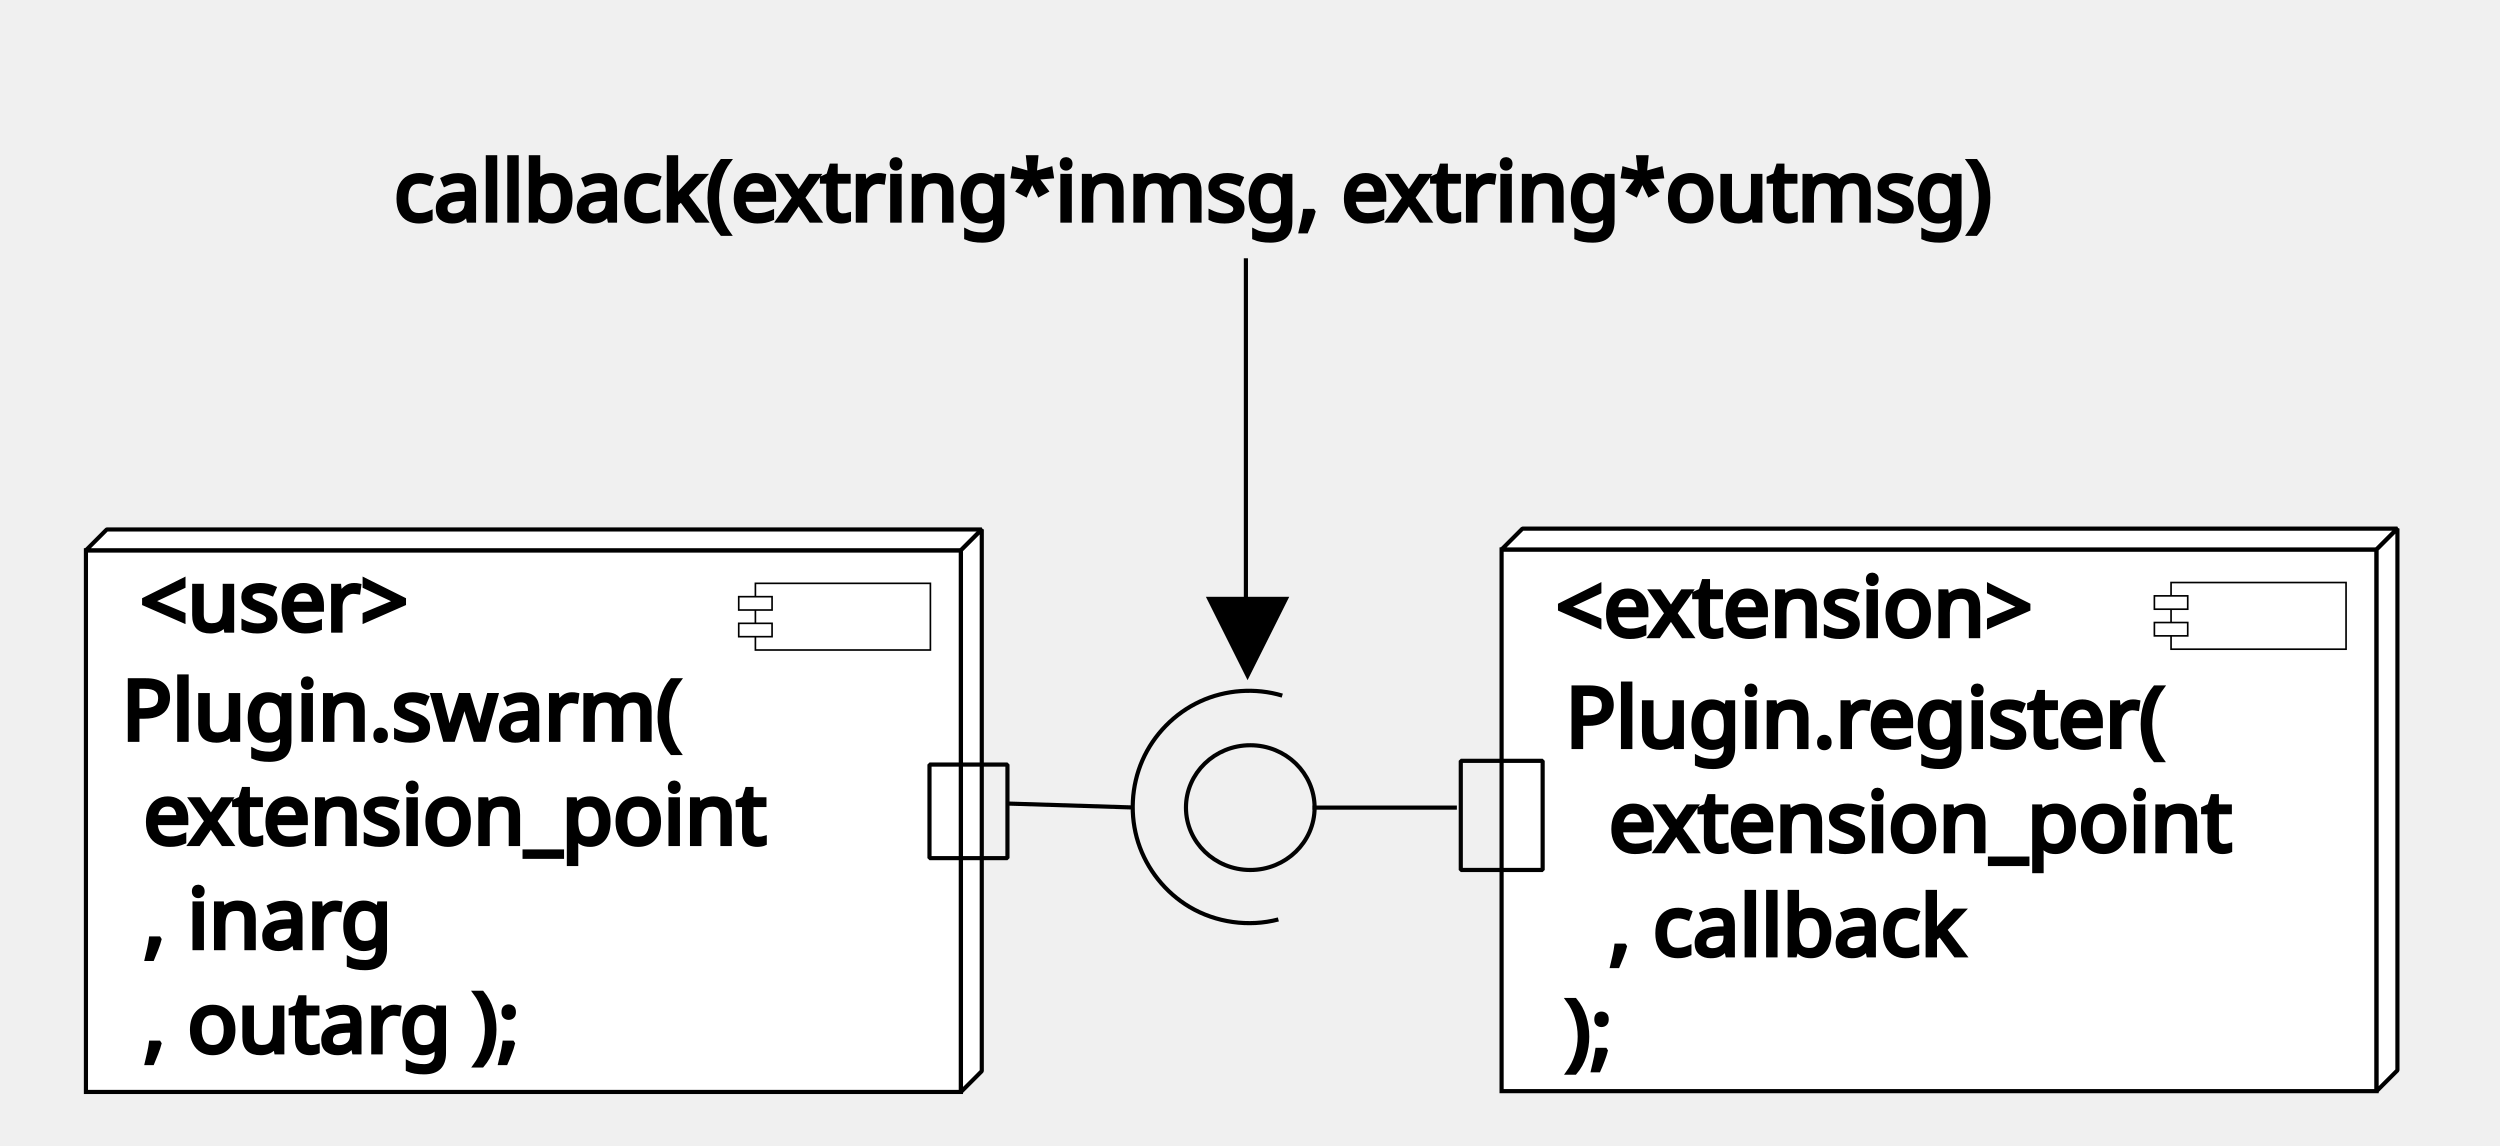
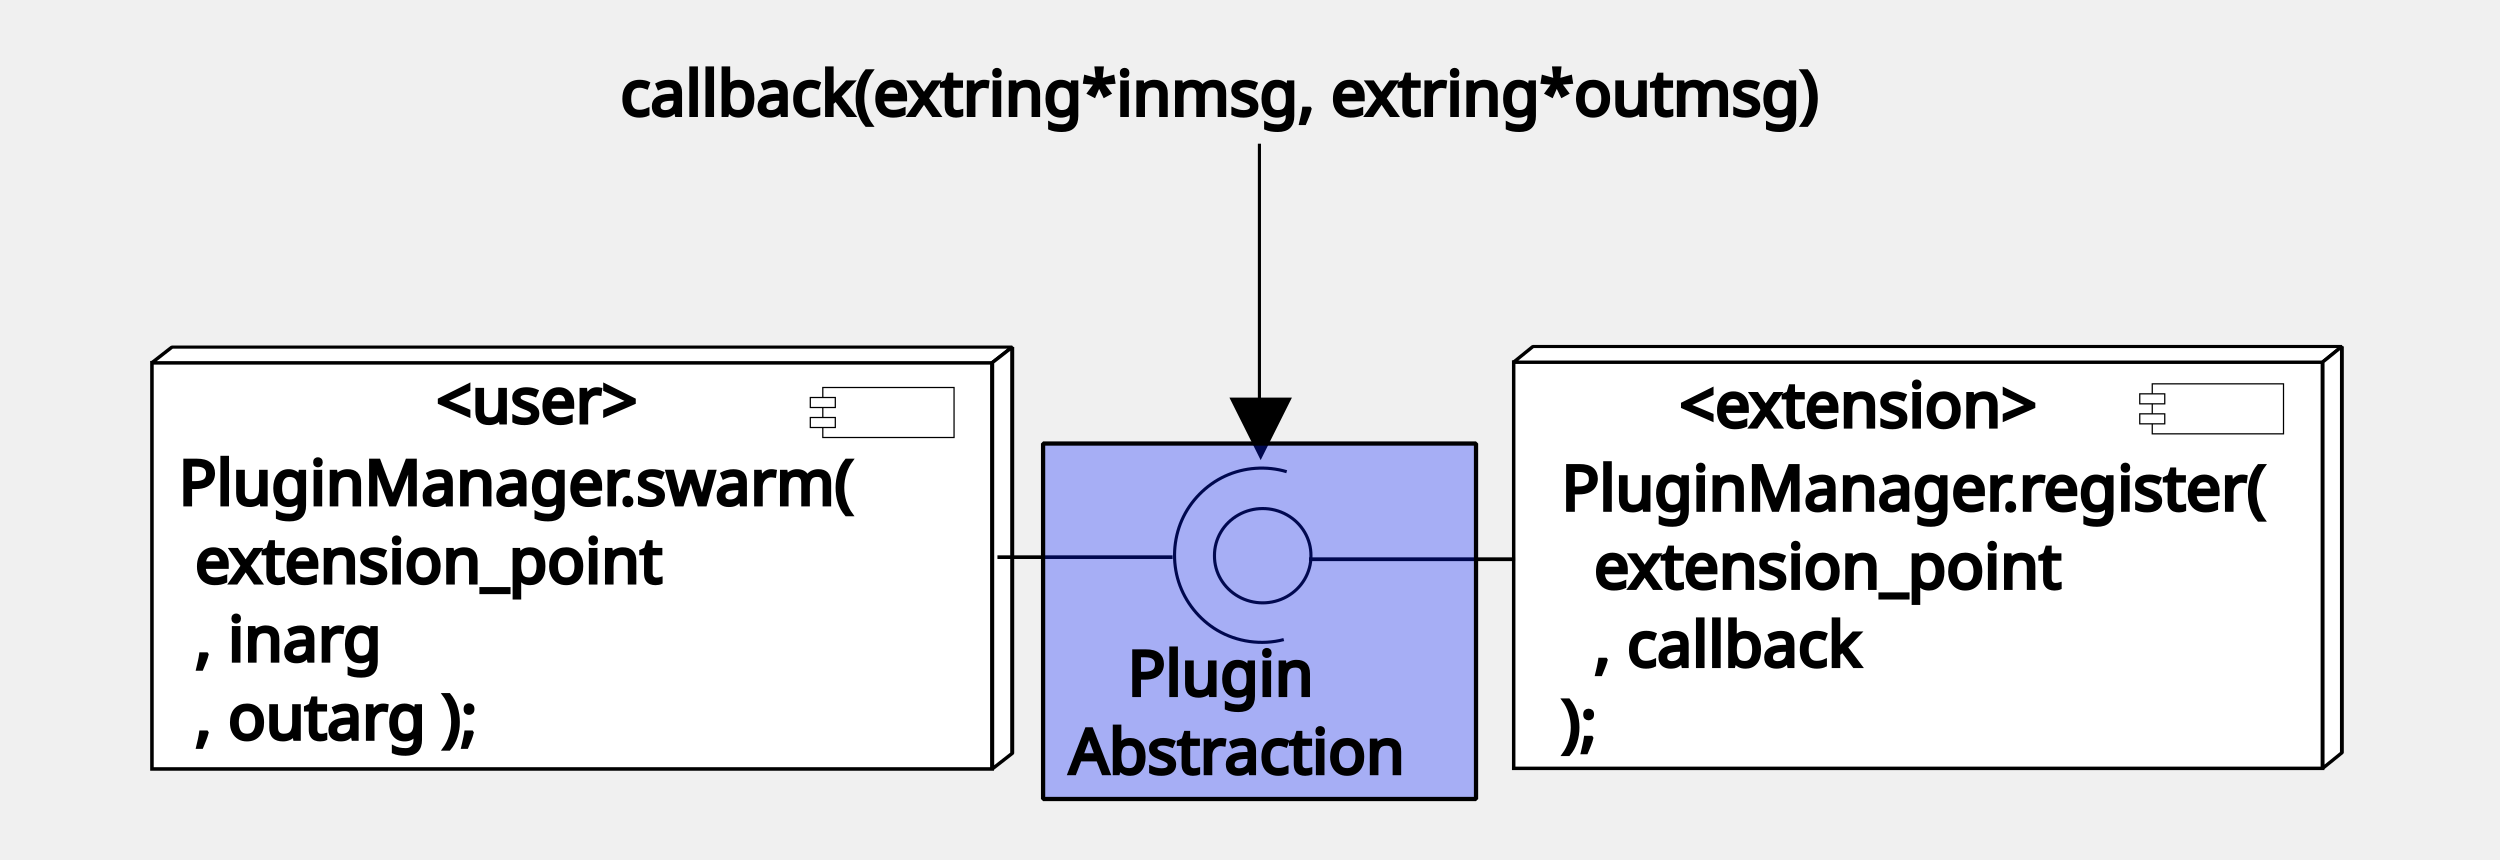
- <svg xmlns="http://www.w3.org/2000/svg" viewBox="165 100 600 275" id="svg4022" version="1.1" width="100%" height="100%" style="stroke:#000000">
+ <svg xmlns="http://www.w3.org/2000/svg" viewBox="165 100 800 275" id="svg4022" version="1.1" width="100%" height="100%" style="stroke:#000000">
  <defs id="defs4148">
    </defs>
  <style type="text/css" id="style4024">
* {
	stroke: black;
}

text {
	fill: black;
	stroke: none;
	font-size: 10px;
	font-family: sans-serif;
}

rect, ellipse {
	fill: white;
}

polygon {
	stroke-miterlimit: 1;
	fill: white;
}
</style>
-   <text xml:space="preserve" style="font-size:40px;font-style:normal;font-weight:normal;line-height:125%;letter-spacing:0px;word-spacing:0px;fill:#000000;fill-opacity:1;stroke:none;font-family:Sans;-inkscape-font-specification:Sans" x="25.602" y="170.237" id="text4386">
-     <tspan id="tspan4388" style="font-style:normal;stroke:#000000;-inkscape-font-specification:Sans" x="25.602" y="170.237" />
+   <text xml:space="preserve" style="font-size:40px;font-style:normal;font-weight:normal;line-height:125%;letter-spacing:0px;word-spacing:0px;fill:#000000;fill-opacity:1;stroke:none;font-family:Sans;-inkscape-font-specification:Sans" x="129.602" y="154.237" id="text4386">
+     <tspan id="tspan4388" style="font-style:normal;stroke:#000000;-inkscape-font-specification:Sans" x="129.602" y="154.237" />
  </text>
-   <g transform="translate(-421.9228,358.636)" id="g4000-4" style="stroke:#000000">
-     <g style="stroke:#000000" id="g3357-4-8-2-7" transform="translate(401.4435,-266.1836)">
-       <rect x="545.861" y="139.422" width="210" height="130" id="rect4044-5-4-2-4-6" style="fill:#ffffff;stroke:#000000" />
-       <g style="stroke:#000000" id="g3309-9-3-7-5">
-         <g style="stroke:#000000" id="g3301-9-0-7-7">
-           <polygon points="380,235 590,235 585,240 375,240 " id="polygon4046-6-2-15-7-7" transform="translate(170.8606,-100.578)" style="fill:#ffffff;stroke:#000000;stroke-miterlimit:1" />
-           <polygon points="590,235 590,365 585,370 585,240 " id="polygon4048-6-0-8-5-5" transform="translate(170.8606,-100.578)" style="fill:#ffffff;stroke:#000000;stroke-miterlimit:1" />
-         </g>
-         <g style="stroke:#000000" transform="matrix(0.4,0,0,0.4,548.5323,95.35455)" id="g4274-8-3-5-4-4-5">
-           <rect style="fill:#ffffff;stroke:#000000" x="395" y="130" width="105" height="40" id="rect4090-5-5-8-8-9-4" />
-           <rect style="fill:#ffffff;stroke:#000000" x="385" y="138" width="20" height="8" id="rect4092-1-9-4-9-9-1" />
-           <rect style="fill:#ffffff;stroke:#000000" x="385" y="154" width="20" height="8" id="rect4094-3-4-9-7-2-7" />
-         </g>
-       </g>
-     </g>
-     <g style="stroke:#000000" id="g3266-1-1-6-4-8" transform="matrix(1,0,0,-1,402.0304,141.7902)">
-       <rect style="opacity:0.99;fill:none;stroke:#000000;stroke-width:1;stroke-linecap:butt;stroke-linejoin:bevel;stroke-miterlimit:0;stroke-opacity:1;stroke-dasharray:none" id="rect4961-6-9-5-0-2" width="19.647" height="26.196" x="370.48" y="91.631" transform="translate(165,100)" />
-       <path transform="translate(190.7278,179.5223)" style="opacity:0.99;fill:none;stroke:#000000;stroke-width:1;stroke-linecap:butt;stroke-linejoin:bevel;stroke-miterlimit:0;stroke-opacity:1;stroke-dasharray:none" id="path4963-2-2-4-4-5-4" d="m 309.669,27.077 c 0,8.267 -6.911,14.969 -15.437,14.969 -8.525,0 -15.437,-6.702 -15.437,-14.969 0,-8.267 6.911,-14.969 15.437,-14.969 8.525,0 15.437,6.702 15.437,14.969 z" />
-       <path style="fill:none;stroke:#000000;stroke-width:1px;stroke-linecap:butt;stroke-linejoin:miter;stroke-opacity:1" d="m 334.929,106.6 34.616,0" id="path3128-4-9-9-6-4" transform="translate(165,100)" />
-     </g>
+   <path transform="matrix(1,0,0,-1,274.8354,304.9039)" style="opacity:0.99;fill:none;stroke:#000000;stroke-width:1;stroke-linecap:butt;stroke-linejoin:bevel;stroke-miterlimit:0;stroke-opacity:1;stroke-dasharray:none" id="path4963-2-2-4-4-5-4" d="m 309.669,27.077 a 15.437,14.969 0 1 1 -30.873,0 15.437,14.969 0 1 1 30.873,0 z" />
+   <path style="fill:none;stroke:#000000;stroke-width:1px;stroke-linecap:butt;stroke-linejoin:miter;stroke-opacity:1" d="m 576.745,250.947 c -6.453,-1.933 -13.606,-1.424 -19.721,1.404 -6.114,2.828 -11.134,7.949 -13.84,14.118 -2.705,6.169 -3.072,13.331 -1.011,19.745 2.062,6.413 6.533,12.02 12.326,15.458 6.333,3.757 14.185,4.861 21.308,2.995" id="path4999-4-0-0-3" />
+   <text xml:space="preserve" style="font-size:20px;font-style:normal;font-weight:normal;line-height:125%;letter-spacing:0px;word-spacing:0px;fill:#000000;fill-opacity:1;stroke:none;font-family:Sans;-inkscape-font-specification:Sans" x="363.562" y="136.948" id="text5975-9">
+     <tspan id="tspan5977-7" style="stroke:#000000" x="363.562" y="136.948">callback(extring*inmsg, extring*outmsg)</tspan>
+   </text>
+   <polygon points="290,152.5 285,150 290,147.5 " style="fill:#000000;stroke:none" id="polygon4130-3-6-3" transform="matrix(0,-4,-4,0,1168.415,1387.236)" />
+   <path style="fill:none;stroke:#000000;stroke-width:1px;stroke-linecap:butt;stroke-linejoin:miter;stroke-opacity:1" d="m 568.015,228.015 0,-82.031" id="path20070" />
+   <rect x="213.624" y="216.069" width="268.882" height="130" id="rect4044-5-4-2-2-2" style="fill:#ffffff;stroke:#000000;stroke-width:1.132" />
+   <g id="g3301-9-0-9-7" style="stroke:#000000" transform="matrix(1.280389,0,0,1,-485.2901,76.64721)">
+     <polygon style="fill:#ffffff;stroke:#000000;stroke-miterlimit:1" transform="translate(170.8606,-100.578)" id="polygon4046-6-2-15-5-3" points="590,235 585,240 375,240 380,235 " />
+     <polygon style="fill:#ffffff;stroke:#000000;stroke-miterlimit:1" transform="translate(170.8606,-100.578)" id="polygon4048-6-0-8-4-0" points="590,365 585,370 585,240 590,235 " />
  </g>
-   <text xml:space="preserve" style="font-size:40px;font-style:normal;font-weight:normal;line-height:125%;letter-spacing:0px;word-spacing:0px;fill:#000000;fill-opacity:1;stroke:none;font-family:Sans;-inkscape-font-specification:Sans" x="540.723" y="279.277" id="text3369">
-     <tspan id="tspan3371" style="font-size:20px;font-style:normal;font-variant:normal;font-weight:normal;font-stretch:normal;text-align:start;line-height:125%;writing-mode:lr-tb;text-anchor:start;stroke:#000000;font-family:Sans;-inkscape-font-specification:Sans" x="540.723" y="279.277">Plugin.register(</tspan>
-     <tspan style="font-size:20px;font-style:normal;font-variant:normal;font-weight:normal;font-stretch:normal;text-align:start;line-height:125%;writing-mode:lr-tb;text-anchor:start;stroke:#000000;font-family:Sans;-inkscape-font-specification:Sans" x="540.723" y="304.277" id="tspan3373">  extension_point</tspan>
-     <tspan style="font-size:20px;font-style:normal;font-variant:normal;font-weight:normal;font-stretch:normal;text-align:start;line-height:125%;writing-mode:lr-tb;text-anchor:start;stroke:#000000;font-family:Sans;-inkscape-font-specification:Sans" x="540.723" y="329.277" id="tspan3375">  , callback</tspan>
-     <tspan style="font-size:20px;font-style:normal;font-variant:normal;font-weight:normal;font-stretch:normal;text-align:start;line-height:125%;writing-mode:lr-tb;text-anchor:start;stroke:#000000;font-family:Sans;-inkscape-font-specification:Sans" x="540.723" y="354.277" id="tspan3377">);</tspan>
+   <g id="g4274-8-3-5-4-5-9" transform="matrix(0.4,0,0,0.4,270.2957,172.0018)" style="stroke:#000000">
+     <rect id="rect4090-5-5-8-8-7-5" height="40" width="105" y="130" x="395" style="fill:#ffffff;stroke:#000000" />
+     <rect id="rect4092-1-9-4-9-9-10" height="8" width="20" y="138" x="385" style="fill:#ffffff;stroke:#000000" />
+     <rect id="rect4094-3-4-9-7-0-6" height="8" width="20" y="154" x="385" style="fill:#ffffff;stroke:#000000" />
+   </g>
+   <text xml:space="preserve" style="font-size:20px;font-style:normal;font-weight:normal;line-height:125%;letter-spacing:0px;word-spacing:0px;fill:#000000;fill-opacity:1;stroke:none;font-family:Sans;-inkscape-font-specification:Sans" x="222.231" y="261.554" id="text3663">
+     <tspan id="tspan3665" style="font-size:20px;stroke:#000000" x="222.231" y="261.554">PluginManager.swarm(</tspan>
+     <tspan style="font-size:20px;stroke:#000000" x="222.231" y="286.554" id="tspan3667"> extension_point</tspan>
+     <tspan style="font-size:20px;stroke:#000000" x="222.231" y="311.554" id="tspan3669"> , inarg</tspan>
+     <tspan style="font-size:20px;stroke:#000000" x="222.231" y="336.554" id="tspan3673"> , outarg );</tspan>
  </text>
-   <g transform="translate(-180.8031,571.8462)" id="g5150" style="stroke:#000000">
-     <g style="stroke:#000000" id="g3357-4-8-0-0" transform="translate(-179.4336,-479.199)">
-       <rect x="545.861" y="139.422" width="210" height="130" id="rect4044-5-4-2-2-2" style="fill:#ffffff;stroke:#000000" />
-       <g style="stroke:#000000" id="g3309-9-3-8-5">
-         <g style="stroke:#000000" id="g3301-9-0-9-7">
-           <polygon points="585,240 375,240 380,235 590,235 " id="polygon4046-6-2-15-5-3" transform="translate(170.8606,-100.578)" style="fill:#ffffff;stroke:#000000;stroke-miterlimit:1" />
-           <polygon points="585,370 585,240 590,235 590,365 " id="polygon4048-6-0-8-4-0" transform="translate(170.8606,-100.578)" style="fill:#ffffff;stroke:#000000;stroke-miterlimit:1" />
-         </g>
-         <g style="stroke:#000000" transform="matrix(0.4,0,0,0.4,548.5323,95.35455)" id="g4274-8-3-5-4-5-9">
-           <rect style="fill:#ffffff;stroke:#000000" x="395" y="130" width="105" height="40" id="rect4090-5-5-8-8-7-5" />
-           <rect style="fill:#ffffff;stroke:#000000" x="385" y="138" width="20" height="8" id="rect4092-1-9-4-9-9-10" />
-           <rect style="fill:#ffffff;stroke:#000000" x="385" y="154" width="20" height="8" id="rect4094-3-4-9-7-0-6" />
-         </g>
-       </g>
-     </g>
-     <g style="stroke:#000000" id="g3195-4-2-9" transform="matrix(-1,0,0,1,1124.943,-323.7427)">
-       <rect style="opacity:0.99;fill:none;stroke:#000000;stroke-width:1;stroke-linecap:butt;stroke-linejoin:bevel;stroke-miterlimit:0;stroke-opacity:1;stroke-dasharray:none" id="rect4959-8-0-7" width="18.711" height="22.453" x="372.352" y="-64.607" transform="translate(165,100)" />
-       <path style="fill:none;stroke:#000000;stroke-width:1px;stroke-linecap:butt;stroke-linejoin:miter;stroke-opacity:1" d="m 471.395,18.843 c 6.453,-1.933 13.606,-1.424 19.721,1.404 6.114,2.828 11.134,7.949 13.84,14.118 2.705,6.169 3.072,13.331 1.011,19.745 -2.062,6.413 -6.533,12.02 -12.326,15.458 -6.333,3.757 -14.185,4.861 -21.308,2.995" id="path4999-4-0-0-3" />
-       <path style="fill:none;stroke:#000000;stroke-width:1px;stroke-linecap:butt;stroke-linejoin:miter;stroke-opacity:1" d="m 342.414,-54.316 29.938,-0.936" id="path3124-7-0-7" transform="translate(165,100)" />
-     </g>
+   <text xml:space="preserve" style="font-size:20px;font-style:normal;font-weight:normal;line-height:125%;letter-spacing:0px;word-spacing:0px;fill:#000000;fill-opacity:1;stroke:none;font-family:Sans;-inkscape-font-specification:Sans" x="304.6" y="235.338" id="text9204">
+     <tspan id="tspan9206" style="stroke:#000000" x="304.6" y="235.338">&lt;user&gt;</tspan>
+   </text>
+   <rect x="649.381" y="215.874" width="258.858" height="130" id="rect4044-5-4-2-4-6" style="fill:#ffffff;stroke:#000000;stroke-width:1.11" />
+   <g id="g3301-9-0-7-7" style="stroke:#000000" transform="matrix(1.232657,0,0,1,-23.47778,76.45247)">
+     <polygon style="fill:#ffffff;stroke:#000000;stroke-miterlimit:1" transform="translate(170.8606,-100.578)" id="polygon4046-6-2-15-7-7" points="585,240 375,240 380,235 590,235 " />
+     <polygon style="fill:#ffffff;stroke:#000000;stroke-miterlimit:1" transform="translate(170.8606,-100.578)" id="polygon4048-6-0-8-5-5" points="585,370 585,240 590,235 590,365 " />
  </g>
-   <text xml:space="preserve" style="font-size:20px;font-style:normal;font-weight:normal;line-height:125%;letter-spacing:0px;word-spacing:0px;fill:#000000;fill-opacity:1;stroke:none;font-family:Sans;-inkscape-font-specification:Sans" x="194.231" y="277.554" id="text3663">
-     <tspan id="tspan3665" style="font-size:20px;stroke:#000000" x="194.231" y="277.554">Plugin.swarm(</tspan>
-     <tspan style="font-size:20px;stroke:#000000" x="194.231" y="302.554" id="tspan3667"> extension_point</tspan>
-     <tspan style="font-size:20px;stroke:#000000" x="194.231" y="327.554" id="tspan3669"> , inarg</tspan>
-     <tspan style="font-size:20px;stroke:#000000" x="194.231" y="352.554" id="tspan3673"> , outarg );</tspan>
+   <text xml:space="preserve" style="font-size:40px;font-style:normal;font-weight:normal;line-height:125%;letter-spacing:0px;word-spacing:0px;fill:#000000;fill-opacity:1;stroke:none;font-family:Sans;-inkscape-font-specification:Sans" x="664.723" y="263.277" id="text3369">
+     <tspan id="tspan3371" style="font-size:20px;font-style:normal;font-variant:normal;font-weight:normal;font-stretch:normal;text-align:start;line-height:125%;writing-mode:lr-tb;text-anchor:start;stroke:#000000;font-family:Sans;-inkscape-font-specification:Sans" x="664.723" y="263.277">PluginManager.register(</tspan>
+     <tspan style="font-size:20px;font-style:normal;font-variant:normal;font-weight:normal;font-stretch:normal;text-align:start;line-height:125%;writing-mode:lr-tb;text-anchor:start;stroke:#000000;font-family:Sans;-inkscape-font-specification:Sans" x="664.723" y="288.277" id="tspan3373">  extension_point</tspan>
+     <tspan style="font-size:20px;font-style:normal;font-variant:normal;font-weight:normal;font-stretch:normal;text-align:start;line-height:125%;writing-mode:lr-tb;text-anchor:start;stroke:#000000;font-family:Sans;-inkscape-font-specification:Sans" x="664.723" y="313.277" id="tspan3375">  , callback</tspan>
+     <tspan style="font-size:20px;font-style:normal;font-variant:normal;font-weight:normal;font-stretch:normal;text-align:start;line-height:125%;writing-mode:lr-tb;text-anchor:start;stroke:#000000;font-family:Sans;-inkscape-font-specification:Sans" x="664.723" y="338.277" id="tspan3377">);</tspan>
  </text>
-   <text xml:space="preserve" style="font-size:20px;font-style:normal;font-weight:normal;line-height:125%;letter-spacing:0px;word-spacing:0px;fill:#000000;fill-opacity:1;stroke:none;font-family:Sans;-inkscape-font-specification:Sans" x="259.562" y="152.948" id="text5975-9">
-     <tspan id="tspan5977-7" style="stroke:#000000" x="259.562" y="152.948">callback(extring*inmsg, extring*outmsg)</tspan>
+   <text xml:space="preserve" style="font-size:20px;font-style:normal;font-weight:normal;line-height:125%;letter-spacing:0px;word-spacing:0px;fill:#000000;fill-opacity:1;stroke:none;font-family:Sans;-inkscape-font-specification:Sans" x="702.415" y="236.662" id="text9208">
+     <tspan id="tspan9210" style="stroke:#000000" x="702.415" y="236.662">&lt;extension&gt;</tspan>
  </text>
-   <polygon points="285,150 290,147.5 290,152.5 " style="fill:#000000;stroke:none" id="polygon4130-3-6-3" transform="matrix(0,-4,-4,0,1064.415,1403.236)" />
-   <path style="fill:none;stroke:#000000;stroke-width:1px;stroke-linecap:butt;stroke-linejoin:miter;stroke-opacity:1" d="m 299.015,144.015 0,-82.031" id="path20070" transform="translate(165,100)" />
-   <text xml:space="preserve" style="font-size:20px;font-style:normal;font-weight:normal;line-height:125%;letter-spacing:0px;word-spacing:0px;fill:#000000;fill-opacity:1;stroke:none;font-family:Sans;-inkscape-font-specification:Sans" x="198.6" y="251.338" id="text9204">
-     <tspan id="tspan9206" style="stroke:#000000" x="198.6" y="251.338">&lt;user&gt;</tspan>
+   <path style="fill:none;stroke:#000000;stroke-width:1.169px;stroke-linecap:butt;stroke-linejoin:miter;stroke-opacity:1" d="m 484.181,278.292 56.05,0" id="path7126" />
+   <path style="fill:none;stroke:#000000;stroke-width:1.211px;stroke-linecap:butt;stroke-linejoin:miter;stroke-opacity:1" d="m 583.892,278.954 65.928,0" id="path7147" />
+   <path style="fill:#001bff;fill-opacity:0.31;stroke:#000000;stroke-width:1.365;stroke-linecap:butt;stroke-linejoin:bevel;stroke-miterlimit:0;stroke-opacity:1;stroke-dasharray:none" d="m 498.787,355.672 c 46.18,0 92.36,0 138.54,0 0,-37.911 0,-75.823 0,-113.734 -46.18,0 -92.36,0 -138.54,0 0,37.911 0,75.823 0,113.734 z" id="rect7151" />
+   <text xml:space="preserve" style="font-size:20px;font-style:normal;font-weight:normal;text-align:center;line-height:125%;letter-spacing:0px;word-spacing:0px;text-anchor:middle;fill:#000000;fill-opacity:1;stroke:none;font-family:Sans;-inkscape-font-specification:Sans" x="568.601" y="322.569" id="text7155">
+     <tspan style="text-align:center;text-anchor:middle;stroke:#000000" x="568.601" y="322.569" id="tspan7163">Plugin</tspan>
+     <tspan style="text-align:center;text-anchor:middle;stroke:#000000" x="568.601" y="347.569" id="tspan7167">Abstraction</tspan>
  </text>
-   <text xml:space="preserve" style="font-size:20px;font-style:normal;font-weight:normal;line-height:125%;letter-spacing:0px;word-spacing:0px;fill:#000000;fill-opacity:1;stroke:none;font-family:Sans;-inkscape-font-specification:Sans" x="538.415" y="252.662" id="text9208">
-     <tspan id="tspan9210" style="stroke:#000000" x="538.415" y="252.662">&lt;extension&gt;</tspan>
-   </text>
+   <g id="g4274-8-3-5-4-5-9-7" transform="matrix(0.4,0,0,0.4,695.7224,170.8287)" style="stroke:#000000">
+     <rect id="rect4090-5-5-8-8-7-5-9" height="40" width="105" y="130" x="395" style="fill:#ffffff;stroke:#000000" />
+     <rect id="rect4092-1-9-4-9-9-10-2" height="8" width="20" y="138" x="385" style="fill:#ffffff;stroke:#000000" />
+     <rect id="rect4094-3-4-9-7-0-6-9" height="8" width="20" y="154" x="385" style="fill:#ffffff;stroke:#000000" />
+   </g>
</svg>
